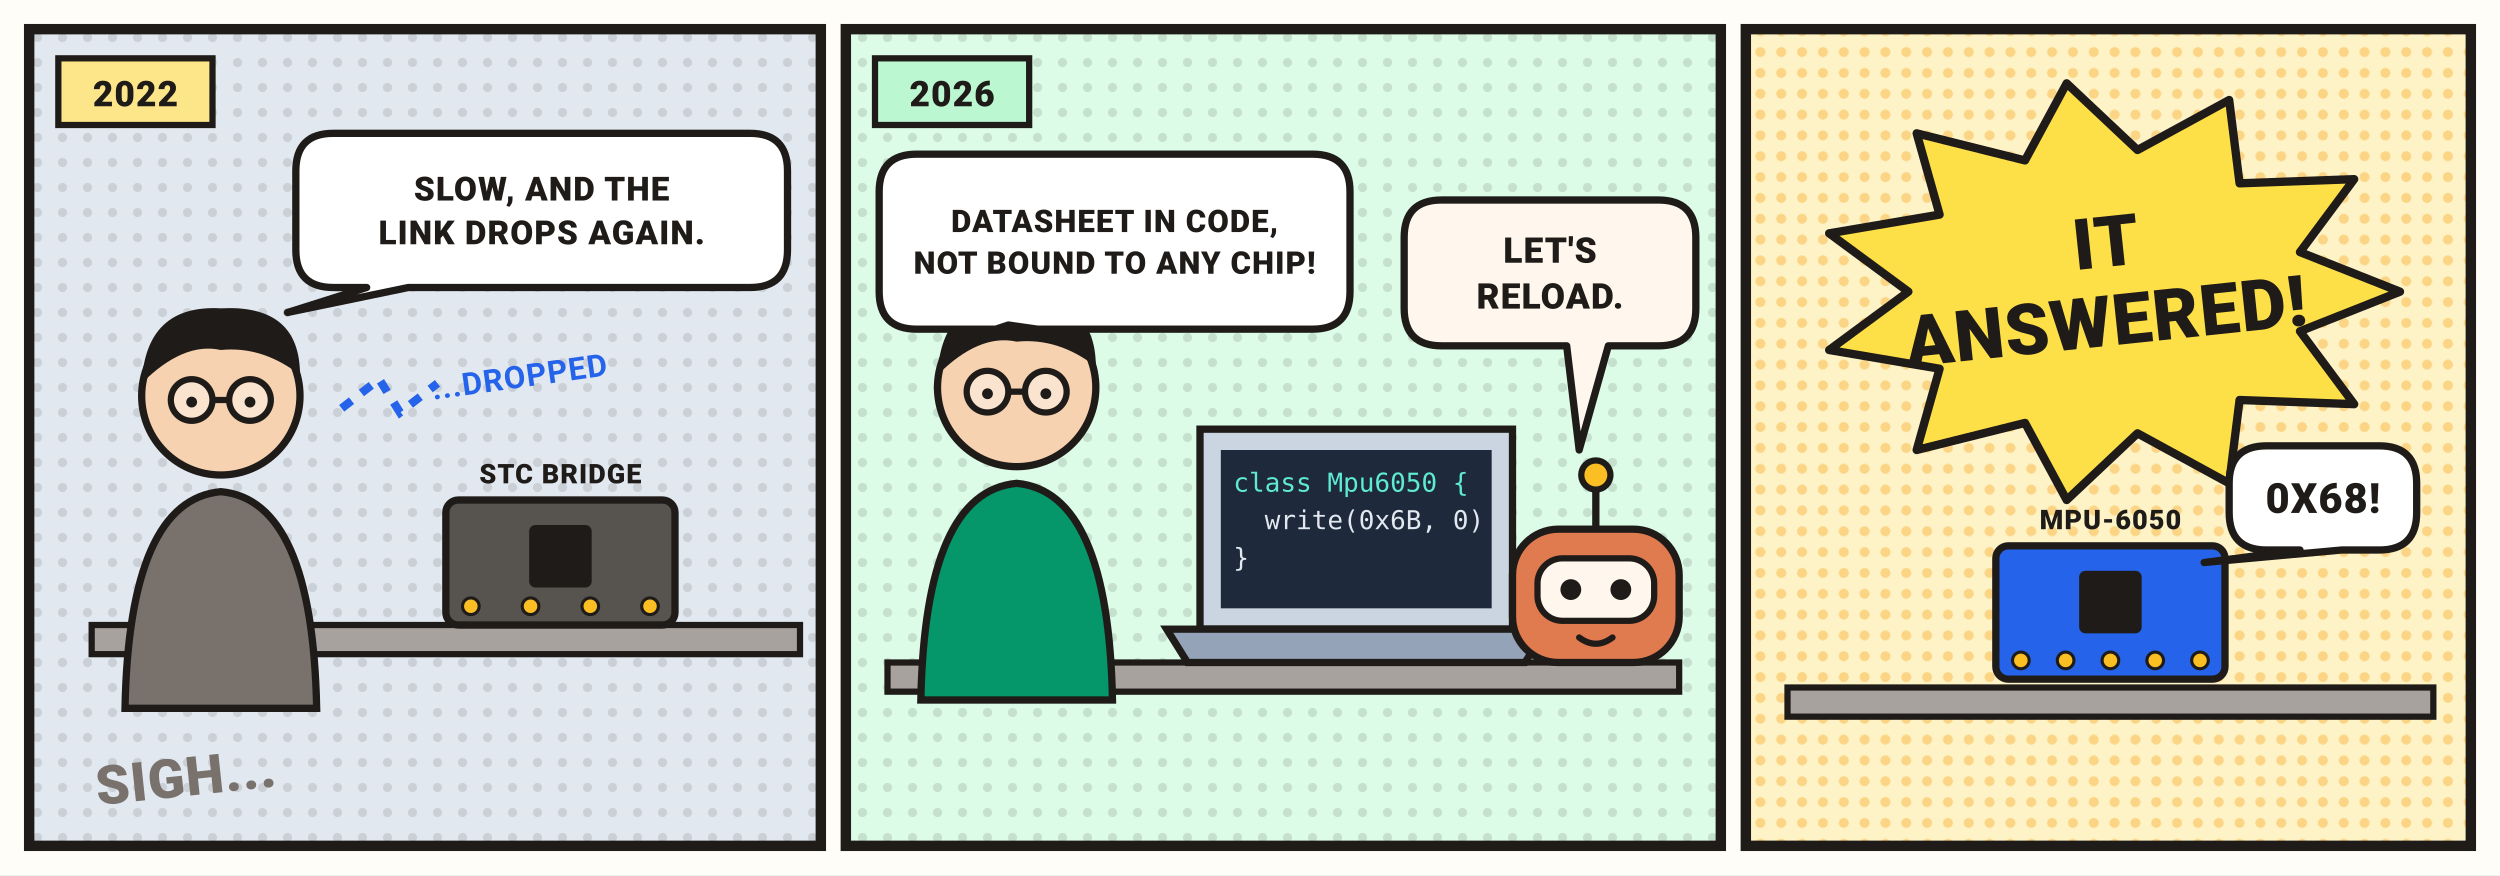
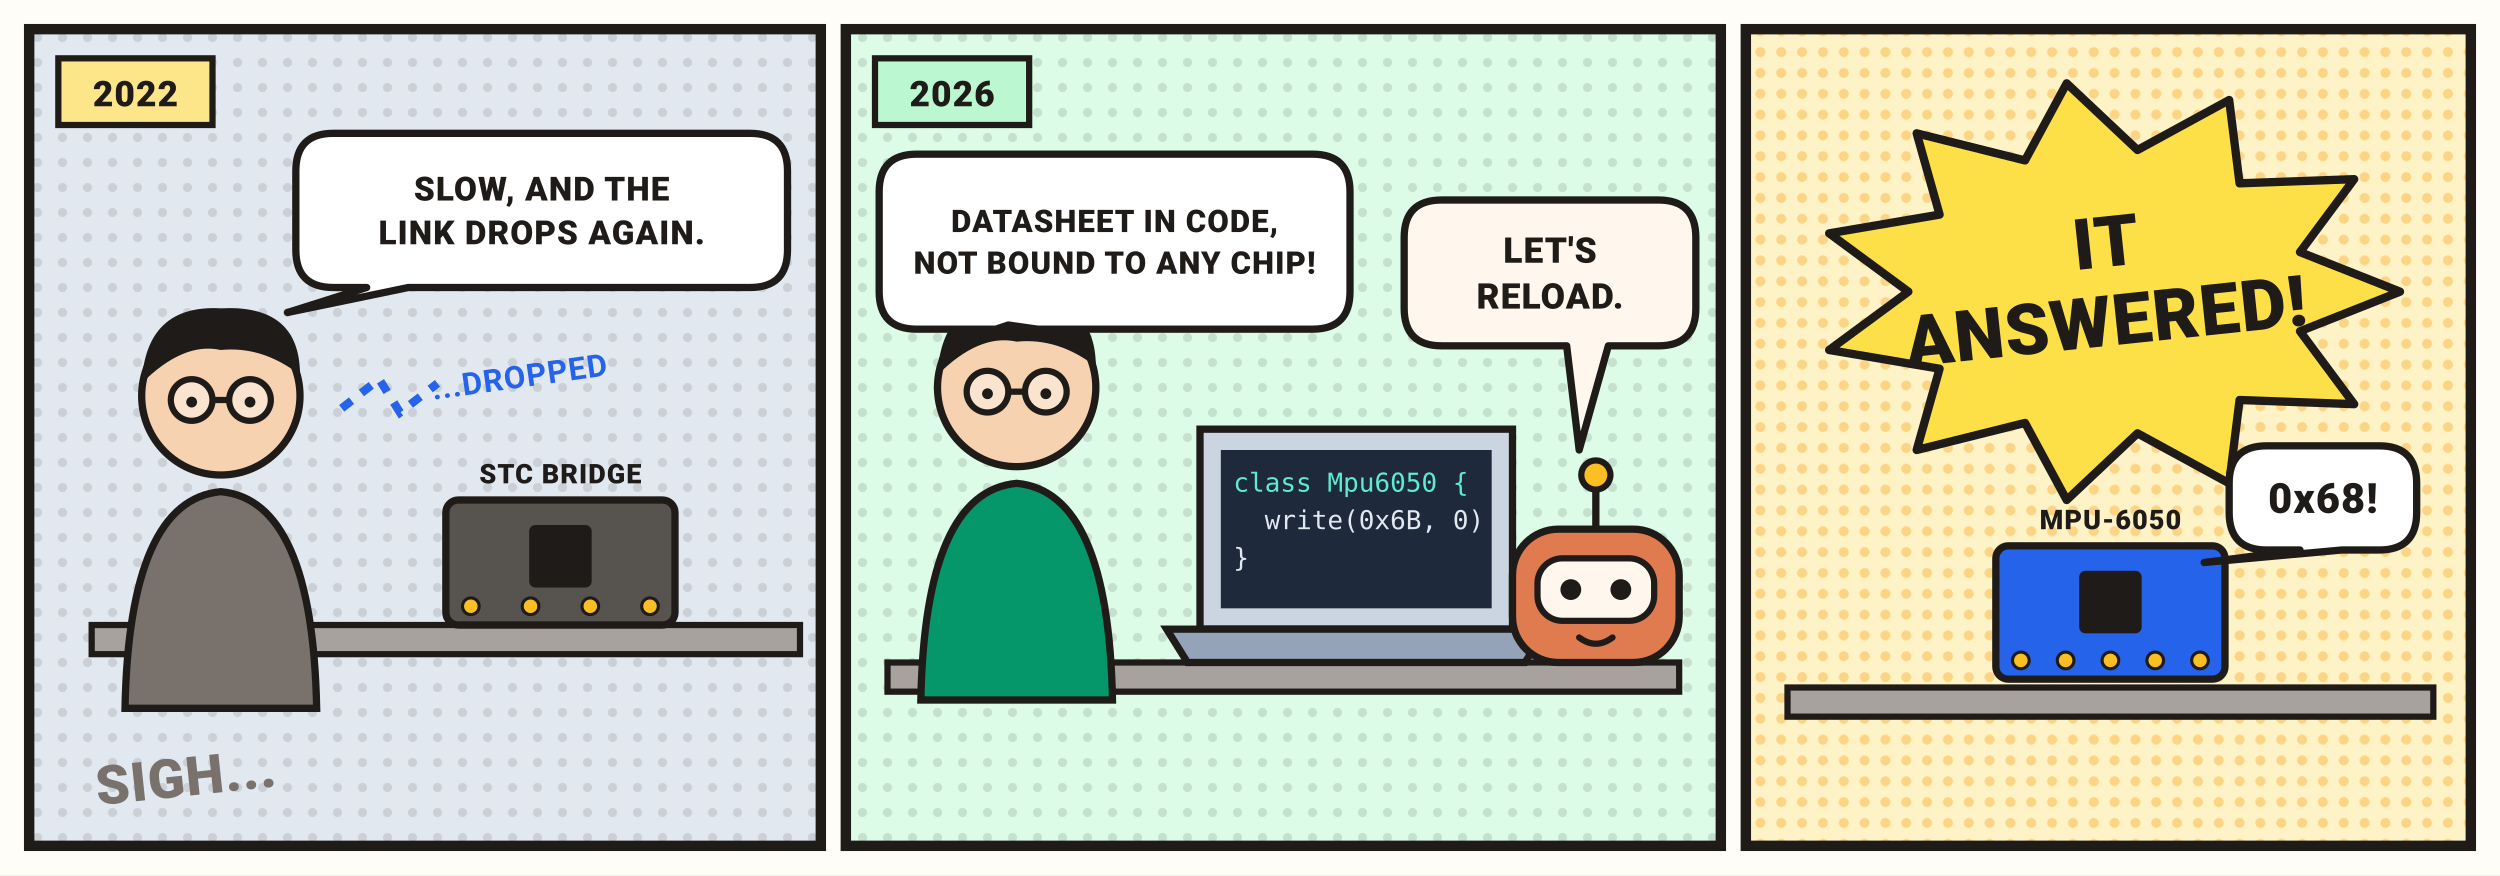
<svg xmlns="http://www.w3.org/2000/svg" viewBox="0 0 1200 420" role="img" aria-label="A comic in three panels. 2022: the maker sighs at a homemade STC bridge, slow, its link dropping. 2026: the maker and a little robot at a laptop: Datasheet in code, not bound to any chip! Let's reload. Then an MPU-6050 answers 0x68!: it answered.">
  <defs>
    <pattern id="dots" width="12" height="12" patternUnits="userSpaceOnUse">
      <circle cx="6" cy="6" r="2.2" fill="#1e1b18" fill-opacity="0.12" />
    </pattern>
    <pattern id="hot" width="10" height="10" patternUnits="userSpaceOnUse">
      <circle cx="5" cy="5" r="2.4" fill="#f59e0b" fill-opacity="0.35" />
    </pattern>
  </defs>
  <rect width="1200" height="420" fill="#fffdf7" />
  <rect x="14" y="14" width="380" height="392" fill="#e2e8f0" />
  <rect x="14" y="14" width="380" height="392" fill="url(#dots)" />
  <rect x="406" y="14" width="420" height="392" fill="#dcfce7" />
  <rect x="406" y="14" width="420" height="392" fill="url(#dots)" />
  <rect x="838" y="14" width="348" height="392" fill="#fef3c7" />
  <rect x="838" y="14" width="348" height="392" fill="url(#hot)" />
  <rect x="28" y="28" width="74" height="32" fill="#fde68a" stroke="#1e1b18" stroke-width="3" />
  <text x="65.0" y="51" font-size="17" text-anchor="middle" fill="#1e1b18" font-weight="800" font-family="system-ui, -apple-system, 'Segoe UI', Roboto, sans-serif" letter-spacing="0.5">2022</text>
  <rect x="44" y="300" width="340" height="14" fill="#a8a29e" stroke="#1e1b18" stroke-width="3" />
  <rect x="214" y="240" width="110" height="60" rx="6" fill="#57534e" stroke="#1e1b18" stroke-width="3.5" />
  <rect x="254.0" y="252" width="30" height="30" rx="3" fill="#1e1b18" />
  <circle cx="226.0" cy="291" r="4" fill="#fbbf24" stroke="#1e1b18" stroke-width="1.5" />
  <circle cx="254.667" cy="291" r="4" fill="#fbbf24" stroke="#1e1b18" stroke-width="1.5" />
  <circle cx="283.333" cy="291" r="4" fill="#fbbf24" stroke="#1e1b18" stroke-width="1.5" />
  <circle cx="312.0" cy="291" r="4" fill="#fbbf24" stroke="#1e1b18" stroke-width="1.5" />
  <text x="269.0" y="232" font-size="13" text-anchor="middle" fill="#1e1b18" font-weight="800" font-family="system-ui, -apple-system, 'Segoe UI', Roboto, sans-serif" letter-spacing="0.5">STC BRIDGE</text>
  <path d="M164 196 l18 -14 l10 16 l18 -14" fill="none" stroke="#2563eb" stroke-width="4" stroke-dasharray="6 6" />
  <text x="250" y="186" font-size="15" text-anchor="middle" fill="#2563eb" font-weight="700" font-family="system-ui, -apple-system, 'Segoe UI', Roboto, sans-serif" letter-spacing="0.5" transform="rotate(-8 250 186)">...DROPPED</text>
  <path d="M60 340 Q62 240 106 236 Q150 240 152 340 Z" fill="#78716c" stroke="#1e1b18" stroke-width="3.5" />
  <circle cx="106" cy="190" r="38" fill="#f6d2b0" stroke="#1e1b18" stroke-width="3.5" />
  <path d="M68 184 Q70 146 106 148 Q144 146 144 180 Q126 166 106 168 Q88 164 68 184 Z" fill="#1e1b18" />
  <circle cx="92" cy="192" r="10" fill="#fff" fill-opacity="0.4" stroke="#1e1b18" stroke-width="3" />
  <circle cx="120" cy="192" r="10" fill="#fff" fill-opacity="0.4" stroke="#1e1b18" stroke-width="3" />
  <path d="M102 192h8" stroke="#1e1b18" stroke-width="3" />
  <circle cx="92" cy="193" r="2.6" fill="#1e1b18" />
  <circle cx="120" cy="193" r="2.6" fill="#1e1b18" />
  <path d="M160 64 H360 Q378 64 378 82 V120 Q378 138 360 138 H196 L138 150 L176 138 H160 Q142 138 142 120 V82 Q142 64 160 64 Z" fill="#fff" stroke="#1e1b18" stroke-width="3.5" stroke-linejoin="round" />
  <text x="260.0" y="96.26" font-size="16" text-anchor="middle" fill="#1e1b18" font-weight="800" font-family="system-ui, -apple-system, 'Segoe UI', Roboto, sans-serif" letter-spacing="0.5">SLOW, AND THE</text>
  <text x="260.0" y="117.26" font-size="16" text-anchor="middle" fill="#1e1b18" font-weight="800" font-family="system-ui, -apple-system, 'Segoe UI', Roboto, sans-serif" letter-spacing="0.5">LINK DROPS AGAIN.</text>
  <text x="90" y="382" font-size="26" text-anchor="middle" fill="#78716c" font-weight="800" font-family="system-ui, -apple-system, 'Segoe UI', Roboto, sans-serif" letter-spacing="0.5" transform="rotate(-6 90 382)">SIGH...</text>
  <rect x="420" y="28" width="74" height="32" fill="#bbf7d0" stroke="#1e1b18" stroke-width="3" />
  <text x="457.0" y="51" font-size="17" text-anchor="middle" fill="#1e1b18" font-weight="800" font-family="system-ui, -apple-system, 'Segoe UI', Roboto, sans-serif" letter-spacing="0.5">2026</text>
  <rect x="426" y="318" width="380" height="14" fill="#a8a29e" stroke="#1e1b18" stroke-width="3" />
  <path d="M576 206 h150 v96 h-150 z" fill="#cbd5e1" stroke="#1e1b18" stroke-width="3.5" />
  <rect x="586" y="216" width="130" height="76" fill="#1e293b" />
  <path d="M560 302 h182 l-10 16 h-162 z" fill="#94a3b8" stroke="#1e1b18" stroke-width="3.5" />
  <text x="592" y="236" font-size="12.5" fill="#5eead4" font-family="ui-monospace, Menlo, monospace" xml:space="preserve">class Mpu6050 {</text>
  <text x="592" y="254" font-size="12.5" fill="#e2e8f0" font-family="ui-monospace, Menlo, monospace" xml:space="preserve">  write(0x6B, 0)</text>
  <text x="592" y="272" font-size="12.5" fill="#e2e8f0" font-family="ui-monospace, Menlo, monospace" xml:space="preserve">}</text>
  <path d="M442 336 Q444 236 488 232 Q532 236 534 336 Z" fill="#059669" stroke="#1e1b18" stroke-width="3.5" />
  <circle cx="488" cy="186" r="38" fill="#f6d2b0" stroke="#1e1b18" stroke-width="3.5" />
  <path d="M450 180 Q452 142 488 144 Q526 142 526 176 Q508 162 488 164 Q470 160 450 180 Z" fill="#1e1b18" />
  <circle cx="474" cy="188" r="10" fill="#fff" fill-opacity="0.4" stroke="#1e1b18" stroke-width="3" />
  <circle cx="502" cy="188" r="10" fill="#fff" fill-opacity="0.4" stroke="#1e1b18" stroke-width="3" />
  <path d="M484 188h8" stroke="#1e1b18" stroke-width="3" />
  <circle cx="474" cy="189" r="2.6" fill="#1e1b18" />
  <circle cx="502" cy="189" r="2.6" fill="#1e1b18" />
  <line x1="766" y1="232" x2="766" y2="254" stroke="#1e1b18" stroke-width="3.5" />
  <circle cx="766" cy="228" r="7" fill="#fbbf24" stroke="#1e1b18" stroke-width="3" />
  <rect x="726" y="254" width="80" height="64" rx="22" fill="#e07a4f" stroke="#1e1b18" stroke-width="3.5" />
  <rect x="738" y="268" width="56" height="30" rx="12" fill="#fff7ed" stroke="#1e1b18" stroke-width="3" />
  <circle cx="754" cy="283" r="5" fill="#1e1b18" />
  <circle cx="778" cy="283" r="5" fill="#1e1b18" />
  <path d="M758 306 Q766 312 774 306" fill="none" stroke="#1e1b18" stroke-width="3" stroke-linecap="round" />
  <path d="M440 74 H630 Q648 74 648 92 V140 Q648 158 630 158 H498 L484 156 L478 158 H440 Q422 158 422 140 V92 Q422 74 440 74 Z" fill="#fff" stroke="#1e1b18" stroke-width="3.5" stroke-linejoin="round" />
  <text x="535.0" y="111.4" font-size="15" text-anchor="middle" fill="#1e1b18" font-weight="800" font-family="system-ui, -apple-system, 'Segoe UI', Roboto, sans-serif" letter-spacing="0.5">DATASHEET IN CODE,</text>
  <text x="535.0" y="131.4" font-size="15" text-anchor="middle" fill="#1e1b18" font-weight="800" font-family="system-ui, -apple-system, 'Segoe UI', Roboto, sans-serif" letter-spacing="0.5">NOT BOUND TO ANY CHIP!</text>
  <path d="M692 96 H796 Q814 96 814 114 V148 Q814 166 796 166 H772 L758 216 L752 166 H692 Q674 166 674 148 V114 Q674 96 692 96 Z" fill="#fff7ed" stroke="#1e1b18" stroke-width="3.5" stroke-linejoin="round" />
  <text x="744.0" y="126.12" font-size="17" text-anchor="middle" fill="#1e1b18" font-weight="800" font-family="system-ui, -apple-system, 'Segoe UI', Roboto, sans-serif" letter-spacing="0.5">LET'S</text>
  <text x="744.0" y="148.12" font-size="17" text-anchor="middle" fill="#1e1b18" font-weight="800" font-family="system-ui, -apple-system, 'Segoe UI', Roboto, sans-serif" letter-spacing="0.5">RELOAD.</text>
  <polygon points="1152,140 1104,159 1130,194 1075,192 1070,232 1026,208 992,240 972,203 920,216 931,177 878,168 916,140 878,112 931,103 920,64 972,77 992,40 1026,72 1070,48 1075,88 1130,86 1104,121" fill="#fde047" stroke="#1e1b18" stroke-width="4" stroke-linejoin="round" />
  <text x="1012" y="128" font-size="34" text-anchor="middle" fill="#1e1b18" font-weight="800" font-family="system-ui, -apple-system, 'Segoe UI', Roboto, sans-serif" letter-spacing="0.5" transform="rotate(-6 1012 128)">IT</text>
  <text x="1012" y="166" font-size="34" text-anchor="middle" fill="#1e1b18" font-weight="800" font-family="system-ui, -apple-system, 'Segoe UI', Roboto, sans-serif" letter-spacing="0.5" transform="rotate(-6 1012 166)">ANSWERED!</text>
  <rect x="858" y="330" width="310" height="14" fill="#a8a29e" stroke="#1e1b18" stroke-width="3" />
  <rect x="958" y="262" width="110" height="64" rx="6" fill="#2563eb" stroke="#1e1b18" stroke-width="3.5" />
  <rect x="998.0" y="274" width="30" height="30" rx="3" fill="#1e1b18" />
  <circle cx="970.0" cy="317" r="4" fill="#fbbf24" stroke="#1e1b18" stroke-width="1.5" />
  <circle cx="991.5" cy="317" r="4" fill="#fbbf24" stroke="#1e1b18" stroke-width="1.5" />
  <circle cx="1013.0" cy="317" r="4" fill="#fbbf24" stroke="#1e1b18" stroke-width="1.5" />
  <circle cx="1034.5" cy="317" r="4" fill="#fbbf24" stroke="#1e1b18" stroke-width="1.5" />
  <circle cx="1056.0" cy="317" r="4" fill="#fbbf24" stroke="#1e1b18" stroke-width="1.5" />
  <text x="1013.0" y="254" font-size="13" text-anchor="middle" fill="#1e1b18" font-weight="800" font-family="system-ui, -apple-system, 'Segoe UI', Roboto, sans-serif" letter-spacing="0.5">MPU-6050</text>
  <path d="M1088 214 H1142 Q1160 214 1160 232 V246 Q1160 264 1142 264 H1124 L1058 270 L1104 264 H1088 Q1070 264 1070 246 V232 Q1070 214 1088 214 Z" fill="#fff" stroke="#1e1b18" stroke-width="3.5" stroke-linejoin="round" />
-   <text x="1115.0" y="246.2" font-size="20" text-anchor="middle" fill="#1e1b18" font-weight="800" font-family="system-ui, -apple-system, 'Segoe UI', Roboto, sans-serif" letter-spacing="0.5">0X68!</text>
+   <text x="1115.0" y="246.2" font-size="20" text-anchor="middle" fill="#1e1b18" font-weight="800" font-family="system-ui, -apple-system, 'Segoe UI', Roboto, sans-serif" letter-spacing="0.5">0x68!</text>
  <rect x="14" y="14" width="380" height="392" fill="none" stroke="#1e1b18" stroke-width="5" />
  <rect x="406" y="14" width="420" height="392" fill="none" stroke="#1e1b18" stroke-width="5" />
  <rect x="838" y="14" width="348" height="392" fill="none" stroke="#1e1b18" stroke-width="5" />
</svg>
